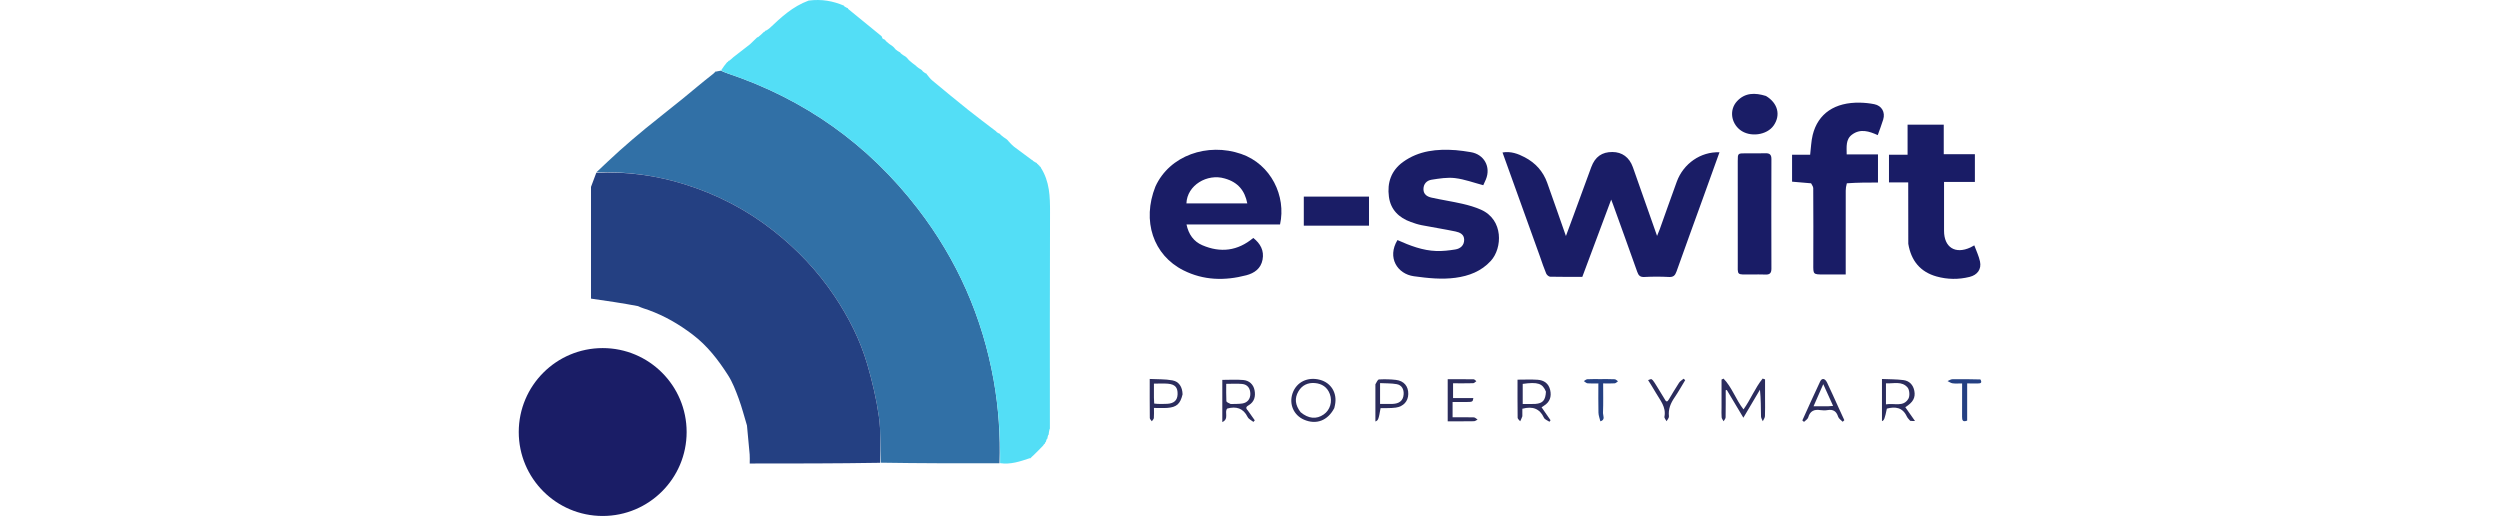
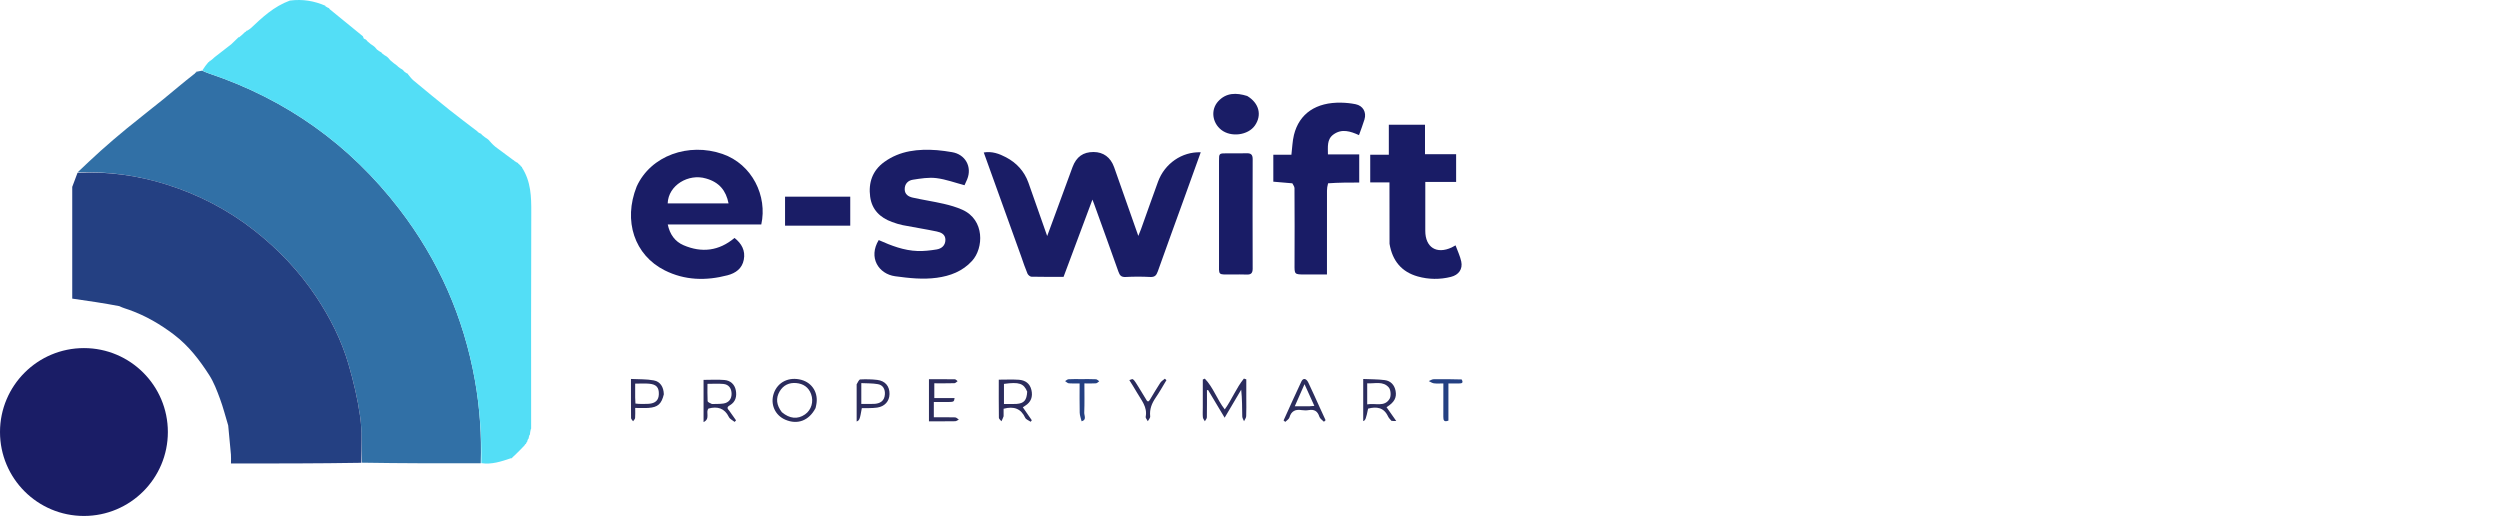
- <svg xmlns="http://www.w3.org/2000/svg" width="196" height="41" viewBox="0 0 196 41" fill="none">
-   <path d="M46.756 13.508C47.355 12.948 47.944 12.377 48.556 11.831C49.232 11.229 49.919 10.638 50.619 10.065C51.57 9.286 52.544 8.536 53.497 7.76C54.276 7.126 55.037 6.472 55.876 5.819C55.96 5.77 55.974 5.729 55.987 5.688C55.987 5.688 55.989 5.695 56.024 5.704C56.069 5.671 56.079 5.628 56.089 5.585C56.089 5.585 56.094 5.594 56.109 5.618C56.242 5.6 56.36 5.557 56.511 5.541C56.72 5.633 56.895 5.704 57.073 5.764C63.111 7.794 68.082 11.329 71.965 16.377C75.041 20.375 77.025 24.863 77.908 29.837C78.288 31.98 78.43 34.138 78.36 36.321C75.225 36.328 72.138 36.325 69.051 36.275C69.011 35.033 69.07 33.824 68.903 32.647C68.709 31.27 68.385 29.903 67.995 28.567C67.438 26.653 66.537 24.88 65.43 23.224C64.112 21.252 62.494 19.552 60.626 18.083C58.545 16.447 56.233 15.254 53.721 14.463C51.46 13.752 49.132 13.431 46.756 13.508Z" fill="#3170A6" />
-   <path d="M78.408 36.311C78.43 34.138 78.288 31.98 77.908 29.837C77.025 24.863 75.041 20.375 71.965 16.377C68.082 11.329 63.111 7.794 57.073 5.764C56.895 5.704 56.72 5.633 56.533 5.519C56.687 5.269 56.851 5.067 57.016 4.865C57.016 4.865 57.017 4.872 57.044 4.87C57.087 4.832 57.103 4.797 57.119 4.762C57.119 4.762 57.12 4.77 57.151 4.774C57.284 4.682 57.386 4.585 57.489 4.489C57.909 4.161 58.329 3.834 58.802 3.469C59.031 3.259 59.206 3.085 59.381 2.912C59.381 2.912 59.382 2.919 59.416 2.926C59.598 2.787 59.746 2.642 59.894 2.497C59.894 2.497 59.897 2.505 59.923 2.504C59.966 2.468 59.982 2.433 59.998 2.398C59.998 2.398 59.999 2.406 60.031 2.414C60.154 2.351 60.245 2.28 60.336 2.208C61.236 1.362 62.132 0.511 63.395 0.046C64.421 -0.088 65.315 0.08 66.179 0.449C66.179 0.449 66.172 0.452 66.176 0.484C66.283 0.563 66.385 0.609 66.488 0.654C66.488 0.654 66.481 0.656 66.481 0.678C66.51 0.72 66.537 0.74 66.565 0.759C67.414 1.45 68.263 2.141 69.109 2.835C69.142 2.861 69.141 2.928 69.19 3.018C69.26 3.07 69.297 3.079 69.334 3.088C69.373 3.117 69.413 3.146 69.477 3.239C69.651 3.404 69.801 3.504 69.951 3.604C69.991 3.634 70.031 3.663 70.097 3.733C70.136 3.789 70.149 3.802 70.162 3.814C70.162 3.814 70.198 3.829 70.212 3.875C70.338 3.982 70.449 4.044 70.561 4.105C70.561 4.105 70.603 4.131 70.621 4.182C70.751 4.296 70.862 4.36 70.974 4.423C71.016 4.454 71.057 4.484 71.126 4.557C71.154 4.599 71.19 4.635 71.19 4.635C71.19 4.635 71.226 4.652 71.241 4.7C71.442 4.884 71.627 5.021 71.812 5.157C71.812 5.157 71.846 5.168 71.859 5.213C71.985 5.322 72.097 5.386 72.21 5.45C72.251 5.48 72.291 5.51 72.358 5.604C72.475 5.708 72.566 5.751 72.657 5.793C72.657 5.793 72.648 5.798 72.66 5.827C72.809 6.007 72.93 6.177 73.086 6.306C74.018 7.08 74.951 7.853 75.898 8.609C76.615 9.182 77.352 9.729 78.08 10.287C78.08 10.287 78.119 10.309 78.136 10.353C78.229 10.426 78.304 10.456 78.38 10.485C78.395 10.495 78.41 10.505 78.445 10.565C78.608 10.71 78.751 10.806 78.895 10.9C78.934 10.93 78.974 10.959 79.04 11.034C79.078 11.094 79.093 11.107 79.112 11.116C79.112 11.116 79.147 11.132 79.16 11.177C79.287 11.318 79.4 11.416 79.513 11.513C79.945 11.832 80.376 12.151 80.853 12.506C80.927 12.561 80.958 12.576 80.991 12.586C80.991 12.586 80.977 12.585 80.986 12.613C81.094 12.691 81.194 12.739 81.294 12.788C81.294 12.788 81.287 12.79 81.29 12.817C81.327 12.86 81.363 12.876 81.398 12.892C81.398 12.892 81.39 12.894 81.396 12.918C81.435 12.96 81.468 12.978 81.5 12.997C81.5 12.997 81.492 12.996 81.494 13.023C81.532 13.066 81.568 13.082 81.603 13.098C81.603 13.098 81.596 13.099 81.592 13.133C82.303 14.233 82.326 15.43 82.322 16.658C82.3 22.302 82.311 27.945 82.311 33.589C82.311 33.589 82.316 33.624 82.281 33.666C82.236 33.834 82.226 33.959 82.216 34.084C82.216 34.084 82.212 34.078 82.183 34.093C82.139 34.203 82.126 34.299 82.113 34.394C82.113 34.394 82.11 34.387 82.078 34.401C82.03 34.49 82.014 34.564 81.998 34.638C81.998 34.638 82.004 34.642 81.969 34.659C81.925 34.719 81.915 34.762 81.906 34.804C81.906 34.804 81.903 34.798 81.876 34.805C81.829 34.849 81.809 34.886 81.79 34.924C81.56 35.163 81.33 35.403 81.045 35.676C80.918 35.785 80.847 35.861 80.775 35.937C80.775 35.937 80.772 35.929 80.736 35.922C79.959 36.185 79.216 36.433 78.408 36.311Z" fill="#53DEF6" />
-   <path d="M46.749 13.546C49.132 13.431 51.46 13.752 53.721 14.463C56.233 15.254 58.545 16.447 60.626 18.083C62.494 19.552 64.112 21.252 65.43 23.224C66.537 24.88 67.438 26.653 67.995 28.567C68.385 29.903 68.709 31.27 68.903 32.647C69.07 33.824 69.011 35.033 69.003 36.283C65.57 36.339 62.185 36.339 58.778 36.339C58.778 36.074 58.793 35.855 58.775 35.638C58.71 34.877 58.634 34.117 58.562 33.356C58.349 32.654 58.168 31.94 57.914 31.253C57.679 30.618 57.434 29.968 57.071 29.404C56.309 28.217 55.461 27.109 54.304 26.232C53.226 25.414 52.091 24.756 50.828 24.302C50.576 24.211 50.315 24.144 50.019 24C48.776 23.762 47.573 23.589 46.334 23.411C46.334 20.554 46.334 17.603 46.334 14.652C46.47 14.296 46.605 13.94 46.749 13.546Z" fill="#244082" />
-   <ellipse cx="47.251" cy="33.871" rx="6.581" ry="6.581" fill="#1A1D66" />
-   <path d="M120.729 20.099C119.752 17.372 118.781 14.68 117.797 11.954C118.451 11.843 119.013 12.054 119.541 12.331C120.373 12.767 120.978 13.429 121.298 14.322C121.785 15.682 122.257 17.047 122.769 18.505C122.985 17.921 123.172 17.417 123.357 16.912C123.824 15.641 124.284 14.368 124.756 13.099C125.058 12.288 125.594 11.914 126.41 11.917C127.171 11.92 127.74 12.329 128.018 13.109C128.644 14.867 129.258 16.628 129.914 18.496C130.007 18.265 130.071 18.12 130.125 17.971C130.57 16.729 131.006 15.482 131.46 14.243C131.98 12.822 133.337 11.882 134.808 11.939C134.368 13.16 133.935 14.368 133.498 15.576C132.811 17.479 132.115 19.378 131.439 21.285C131.329 21.593 131.198 21.734 130.845 21.715C130.205 21.681 129.56 21.681 128.919 21.715C128.583 21.733 128.46 21.597 128.359 21.311C127.736 19.549 127.098 17.794 126.465 16.037C126.428 15.935 126.388 15.835 126.317 15.648C125.55 17.702 124.809 19.684 124.054 21.705C123.224 21.705 122.379 21.714 121.536 21.694C121.426 21.691 121.27 21.557 121.222 21.446C121.041 21.017 120.894 20.574 120.729 20.099Z" fill="#1A1D66" />
-   <path d="M90.585 14.623C91.694 12.187 94.667 11.159 97.309 12.068C99.65 12.874 100.848 15.381 100.355 17.596C97.939 17.596 95.515 17.596 93.022 17.596C93.184 18.377 93.589 18.938 94.263 19.226C95.686 19.836 97.036 19.68 98.257 18.654C98.818 19.096 99.121 19.65 98.984 20.361C98.851 21.052 98.353 21.413 97.706 21.582C96.022 22.022 94.363 21.988 92.784 21.195C90.412 20.005 89.513 17.317 90.585 14.623ZM96.021 13.993C94.649 13.582 93.064 14.523 93.016 15.945C94.594 15.945 96.171 15.945 97.788 15.945C97.593 14.947 97.064 14.286 96.021 13.993Z" fill="#1A1D66" />
-   <path d="M109.561 18.821C110.545 19.261 111.535 19.643 112.613 19.679C113.106 19.695 113.607 19.637 114.095 19.558C114.497 19.493 114.79 19.241 114.791 18.799C114.791 18.37 114.447 18.218 114.11 18.147C113.229 17.964 112.338 17.826 111.455 17.654C111.167 17.597 110.883 17.504 110.606 17.404C109.669 17.064 109.026 16.438 108.891 15.425C108.744 14.325 109.067 13.372 109.993 12.701C111.238 11.8 112.668 11.665 114.143 11.773C114.531 11.802 114.916 11.867 115.3 11.927C116.351 12.094 116.9 13.079 116.495 14.063C116.424 14.234 116.343 14.402 116.289 14.521C115.539 14.323 114.821 14.054 114.082 13.964C113.481 13.89 112.847 13.995 112.239 14.089C111.866 14.148 111.594 14.409 111.599 14.84C111.604 15.249 111.902 15.42 112.229 15.493C113.032 15.672 113.847 15.793 114.649 15.976C115.145 16.09 115.643 16.233 116.107 16.439C117.894 17.231 117.788 19.458 116.882 20.451C116.131 21.274 115.163 21.635 114.114 21.777C113.027 21.924 111.943 21.807 110.851 21.658C109.552 21.481 108.73 20.193 109.561 18.821Z" fill="#1A1D66" />
-   <path d="M141.989 14.371C141.503 14.33 141.016 14.288 140.498 14.243C140.498 13.57 140.498 12.873 140.498 12.133C140.964 12.133 141.441 12.133 141.916 12.133C141.983 11.585 141.995 11.067 142.116 10.576C142.532 8.895 143.858 8.004 145.834 8.049C146.206 8.057 146.582 8.095 146.946 8.169C147.53 8.287 147.819 8.797 147.643 9.372C147.521 9.774 147.366 10.166 147.215 10.594C146.545 10.29 145.858 10.064 145.2 10.553C144.689 10.932 144.78 11.518 144.78 12.107C145.598 12.107 146.405 12.107 147.234 12.107C147.234 12.848 147.234 13.543 147.234 14.31C146.431 14.31 145.638 14.31 144.793 14.37C144.729 14.601 144.706 14.771 144.706 14.941C144.704 16.771 144.704 18.601 144.704 20.431C144.704 20.779 144.704 21.128 144.704 21.519C144.085 21.519 143.54 21.519 142.996 21.519C142.14 21.519 142.157 21.519 142.162 20.707C142.172 18.72 142.168 16.733 142.158 14.747C142.157 14.622 142.048 14.497 141.989 14.371Z" fill="#191C66" />
-   <path d="M149.61 19.114C149.604 17.494 149.604 15.915 149.604 14.301C149.056 14.301 148.592 14.301 148.096 14.301C148.096 13.57 148.096 12.874 148.096 12.13C148.556 12.13 149.034 12.13 149.554 12.13C149.554 11.324 149.554 10.563 149.554 9.776C150.514 9.776 151.432 9.776 152.39 9.776C152.39 10.528 152.39 11.289 152.39 12.091C153.217 12.091 154.008 12.091 154.831 12.091C154.831 12.827 154.831 13.524 154.831 14.266C154.058 14.266 153.268 14.266 152.413 14.266C152.413 14.709 152.413 15.109 152.413 15.51C152.413 16.371 152.413 17.233 152.413 18.095C152.412 19.395 153.293 19.951 154.482 19.4C154.566 19.361 154.645 19.312 154.785 19.236C154.94 19.662 155.139 20.066 155.231 20.494C155.363 21.105 155.029 21.556 154.421 21.708C153.554 21.924 152.68 21.914 151.828 21.676C150.559 21.321 149.832 20.453 149.61 19.114Z" fill="#191C66" />
-   <path d="M104.923 15.416C105.749 15.416 106.528 15.416 107.33 15.416C107.33 16.192 107.33 16.923 107.33 17.694C105.639 17.694 103.944 17.694 102.218 17.694C102.218 16.958 102.218 16.216 102.218 15.416C103.103 15.416 103.99 15.416 104.923 15.416Z" fill="#1A1D66" />
-   <path d="M138.451 7.524C139.387 8.082 139.621 9.025 139.055 9.839C138.521 10.608 137.181 10.781 136.416 10.18C135.702 9.617 135.576 8.599 136.177 7.942C136.805 7.256 137.595 7.259 138.451 7.524Z" fill="#1A1D66" />
-   <path d="M137.279 21.52C136.113 21.512 136.243 21.644 136.241 20.508C136.237 17.878 136.24 15.248 136.24 12.618C136.24 12.023 136.244 12.021 136.849 12.02C137.365 12.019 137.883 12.032 138.399 12.015C138.732 12.004 138.88 12.112 138.879 12.469C138.87 15.334 138.871 18.199 138.879 21.064C138.88 21.414 138.745 21.541 138.405 21.524C138.046 21.506 137.685 21.52 137.279 21.52Z" fill="#191C66" />
-   <path d="M119.352 32.635C119.296 32.796 119.239 32.912 119.182 33.027C119.113 32.935 118.985 32.845 118.983 32.752C118.969 31.765 118.974 30.779 118.974 29.765C119.532 29.765 120.04 29.739 120.544 29.773C121.044 29.806 121.416 30.057 121.535 30.58C121.653 31.101 121.508 31.523 121.04 31.812C120.986 31.845 120.934 31.881 120.859 31.929C121.103 32.282 121.333 32.614 121.563 32.946C121.535 32.986 121.506 33.026 121.478 33.066C121.33 32.963 121.113 32.893 121.047 32.753C120.711 32.029 120.157 31.833 119.352 32.045C119.352 32.197 119.352 32.393 119.352 32.635ZM121.202 30.706C120.938 30.056 120.57 29.932 119.381 30.097C119.381 30.614 119.381 31.133 119.381 31.674C119.614 31.674 119.817 31.675 120.02 31.674C120.139 31.673 120.258 31.676 120.377 31.666C120.948 31.622 121.167 31.389 121.202 30.706Z" fill="#2B2C5D" />
-   <path d="M134.969 31.95C134.969 31.185 134.969 30.471 134.969 29.756C135.022 29.732 135.074 29.708 135.127 29.684C135.794 30.375 136.09 31.332 136.691 32.097C137.247 31.325 137.595 30.416 138.191 29.68C138.254 29.701 138.317 29.722 138.38 29.743C138.38 30.244 138.38 30.744 138.38 31.244C138.38 31.706 138.393 32.169 138.372 32.63C138.366 32.764 138.261 32.893 138.202 33.025C138.154 32.9 138.066 32.776 138.064 32.651C138.05 31.966 138.057 31.282 137.981 30.551C137.569 31.247 137.158 31.943 136.681 32.749C136.203 31.949 135.792 31.261 135.381 30.573C135.352 30.581 135.324 30.587 135.295 30.594C135.295 31.302 135.302 32.011 135.288 32.719C135.286 32.823 135.186 32.925 135.131 33.028C135.077 32.925 134.987 32.826 134.976 32.719C134.953 32.481 134.969 32.24 134.969 31.95Z" fill="#2B2C5D" />
-   <path d="M97.833 32.187C98.029 32.462 98.202 32.708 98.375 32.955C98.339 32.996 98.304 33.037 98.268 33.077C98.114 32.952 97.896 32.858 97.816 32.696C97.469 31.993 96.92 31.842 96.216 32.03C95.961 32.309 96.39 32.831 95.829 33.092C95.829 31.936 95.829 30.857 95.829 29.782C96.389 29.782 96.935 29.745 97.473 29.793C97.935 29.834 98.267 30.13 98.357 30.596C98.447 31.057 98.351 31.495 97.914 31.759C97.715 31.878 97.617 31.965 97.833 32.187ZM96.486 31.675C96.791 31.663 97.102 31.68 97.401 31.633C97.81 31.568 98.028 31.272 98.026 30.879C98.025 30.472 97.825 30.141 97.377 30.101C96.981 30.065 96.578 30.093 96.136 30.093C96.136 30.563 96.124 31.003 96.148 31.441C96.152 31.523 96.305 31.597 96.486 31.675Z" fill="#2B2C5D" />
-   <path d="M113.883 32.16C113.883 32.362 113.883 32.512 113.883 32.714C114.468 32.714 115.011 32.705 115.552 32.722C115.651 32.725 115.746 32.836 115.843 32.896C115.748 32.941 115.654 33.023 115.558 33.024C114.878 33.036 114.197 33.03 113.5 33.03C113.5 31.923 113.5 30.865 113.5 29.73C114.181 29.73 114.857 29.725 115.533 29.737C115.605 29.738 115.676 29.834 115.747 29.885C115.663 29.94 115.581 30.04 115.495 30.043C114.983 30.058 114.47 30.05 113.92 30.05C113.92 30.44 113.92 30.805 113.92 31.207C114.457 31.207 114.981 31.207 115.511 31.207C115.462 31.517 115.462 31.517 114.846 31.517C114.542 31.517 114.238 31.517 113.883 31.517C113.883 31.744 113.883 31.927 113.883 32.16Z" fill="#2B2C5D" />
-   <path d="M149.76 32.993C149.648 32.867 149.548 32.766 149.491 32.644C149.162 31.937 148.596 31.862 147.929 32.036C147.775 32.805 147.713 32.975 147.546 33.013C147.546 31.934 147.546 30.862 147.546 29.712C148.118 29.738 148.682 29.728 149.234 29.8C149.696 29.861 149.995 30.174 150.084 30.645C150.185 31.178 149.981 31.549 149.375 31.923C149.5 32.101 149.624 32.278 149.748 32.454C149.863 32.619 149.979 32.783 150.137 33.008C149.976 33.008 149.884 33.008 149.76 32.993ZM147.859 30.783C147.859 31.068 147.859 31.353 147.859 31.702C148.509 31.584 149.213 31.933 149.613 31.269C149.744 31.052 149.712 30.566 149.551 30.378C149.107 29.859 148.466 30.083 147.859 30.055C147.859 30.314 147.859 30.5 147.859 30.783Z" fill="#2B2C5D" />
-   <path d="M104.609 31.993C104.094 32.982 103.194 33.317 102.238 32.905C101.421 32.553 101.042 31.678 101.338 30.83C101.646 29.948 102.529 29.518 103.493 29.779C104.372 30.018 104.855 30.834 104.662 31.756C104.648 31.822 104.638 31.89 104.609 31.993ZM101.967 32.316C102.58 32.83 103.208 32.891 103.782 32.491C104.283 32.142 104.475 31.484 104.26 30.896C104.06 30.349 103.637 30.081 103.095 30.032C102.551 29.982 102.084 30.193 101.797 30.682C101.477 31.227 101.54 31.759 101.967 32.316Z" fill="#2B2C5D" />
-   <path d="M92.714 30.914C92.533 31.671 92.246 31.926 91.518 31.979C91.198 32.002 90.874 31.983 90.47 31.983C90.47 32.279 90.484 32.528 90.462 32.773C90.454 32.861 90.359 32.942 90.303 33.027C90.248 32.942 90.146 32.858 90.145 32.773C90.134 31.784 90.138 30.795 90.138 29.71C90.751 29.742 91.348 29.714 91.92 29.821C92.438 29.919 92.698 30.334 92.714 30.914ZM90.468 31.17C90.474 31.32 90.481 31.47 90.489 31.639C90.597 31.649 90.679 31.664 90.76 31.665C91.017 31.666 91.274 31.675 91.53 31.658C92.054 31.623 92.308 31.376 92.323 30.911C92.34 30.384 92.135 30.136 91.575 30.083C91.224 30.05 90.868 30.077 90.468 30.077C90.468 30.428 90.468 30.75 90.468 31.17Z" fill="#2B2C5D" />
-   <path d="M107.831 30.13C107.926 29.965 108.015 29.753 108.116 29.748C108.556 29.725 109.004 29.732 109.442 29.784C110.072 29.858 110.42 30.283 110.409 30.892C110.399 31.46 110.034 31.867 109.436 31.956C109.235 31.986 109.028 31.989 108.824 31.995C108.624 32.001 108.424 31.997 108.237 31.997C108.086 32.872 108.057 32.957 107.831 33.044C107.831 32.071 107.831 31.125 107.831 30.13ZM109.182 31.666C109.669 31.647 110.01 31.438 110.045 30.92C110.072 30.53 109.909 30.189 109.498 30.117C109.073 30.043 108.633 30.059 108.197 30.036C108.197 30.624 108.197 31.127 108.197 31.666C108.514 31.666 108.802 31.666 109.182 31.666Z" fill="#2B2C5D" />
-   <path d="M144.136 31.94C144.297 32.299 144.447 32.621 144.596 32.943C144.553 32.983 144.51 33.025 144.467 33.066C144.345 32.936 144.16 32.826 144.111 32.673C143.974 32.245 143.725 32.077 143.282 32.151C143.099 32.182 142.902 32.18 142.718 32.152C142.231 32.076 141.908 32.219 141.763 32.727C141.724 32.863 141.548 32.961 141.434 33.076C141.39 33.038 141.347 33 141.303 32.962C141.766 31.943 142.22 30.92 142.699 29.909C142.838 29.615 143.082 29.658 143.243 29.996C143.545 30.628 143.831 31.267 144.136 31.94ZM143.312 31.853C143.434 31.843 143.557 31.834 143.715 31.822C143.45 31.235 143.208 30.703 142.944 30.119C142.678 30.723 142.437 31.27 142.181 31.853C142.574 31.853 142.898 31.853 143.312 31.853Z" fill="#2B2C5D" />
-   <path d="M125.416 29.722C125.842 29.723 126.218 29.714 126.593 29.733C126.681 29.737 126.764 29.837 126.85 29.893C126.765 29.949 126.683 30.046 126.594 30.053C126.323 30.074 126.049 30.06 125.687 30.06C125.687 30.839 125.705 31.599 125.675 32.357C125.666 32.581 125.885 32.918 125.469 33.031C125.416 32.806 125.325 32.581 125.319 32.354C125.3 31.607 125.312 30.859 125.312 30.061C124.999 30.061 124.73 30.077 124.464 30.053C124.363 30.043 124.27 29.939 124.173 29.878C124.263 29.827 124.351 29.738 124.445 29.732C124.751 29.713 125.059 29.724 125.416 29.722Z" fill="#244082" />
-   <path d="M155.264 29.748C155.419 30.018 155.277 30.064 155.07 30.062C154.8 30.059 154.531 30.061 154.226 30.061C154.226 31.059 154.226 32.013 154.226 32.975C153.883 33.107 153.825 32.953 153.827 32.68C153.835 31.828 153.83 30.977 153.83 30.061C153.552 30.061 153.316 30.083 153.087 30.053C152.948 30.035 152.819 29.938 152.686 29.876C152.813 29.826 152.94 29.733 153.068 29.731C153.786 29.719 154.504 29.728 155.264 29.748Z" fill="#244082" />
-   <path d="M130.515 31.299C130.651 31.569 130.741 31.475 130.838 31.314C131.101 30.876 131.359 30.434 131.639 30.007C131.723 29.879 131.874 29.795 131.994 29.691C132.036 29.729 132.078 29.766 132.119 29.804C131.842 30.259 131.584 30.727 131.283 31.166C130.973 31.617 130.781 32.082 130.845 32.644C130.858 32.762 130.724 32.897 130.658 33.024C130.599 32.906 130.472 32.774 130.492 32.671C130.641 31.906 130.152 31.38 129.82 30.797C129.629 30.461 129.417 30.137 129.21 29.8C129.599 29.689 129.378 29.449 130.515 31.299Z" fill="#2B2C5D" />
+ <svg xmlns="http://www.w3.org/2000/svg" width="220" height="46" viewBox="0 0 220 46" fill="none">
+   <path d="M6.831 15.162C7.503 14.534 8.164 13.892 8.851 13.28C9.61 12.604 10.381 11.941 11.167 11.297C12.234 10.424 13.328 9.582 14.398 8.711C15.271 7.999 16.126 7.265 17.068 6.531C17.162 6.476 17.177 6.43 17.193 6.384C17.193 6.384 17.194 6.393 17.233 6.403C17.284 6.365 17.295 6.317 17.306 6.269C17.306 6.269 17.312 6.279 17.329 6.306C17.479 6.286 17.611 6.238 17.781 6.219C18.015 6.323 18.211 6.402 18.411 6.47C25.189 8.749 30.769 12.717 35.127 18.382C38.579 22.87 40.806 27.908 41.797 33.49C42.224 35.896 42.383 38.319 42.305 40.768C38.786 40.777 35.321 40.773 31.856 40.717C31.811 39.323 31.877 37.966 31.69 36.644C31.472 35.1 31.108 33.564 30.671 32.065C30.045 29.917 29.034 27.926 27.792 26.068C26.312 23.854 24.496 21.946 22.399 20.297C20.064 18.461 17.469 17.122 14.649 16.235C12.111 15.436 9.498 15.076 6.831 15.162Z" fill="#3170A6" />
+   <path d="M42.359 40.757C42.383 38.318 42.224 35.896 41.797 33.49C40.806 27.908 38.579 22.87 35.127 18.382C30.769 12.717 25.189 8.749 18.411 6.469C18.211 6.402 18.015 6.323 17.805 6.195C17.977 5.914 18.162 5.687 18.347 5.461C18.347 5.461 18.349 5.469 18.379 5.466C18.427 5.424 18.445 5.385 18.463 5.345C18.463 5.345 18.464 5.354 18.499 5.359C18.648 5.255 18.763 5.147 18.878 5.038C19.349 4.671 19.821 4.303 20.352 3.894C20.609 3.658 20.806 3.463 21.002 3.268C21.002 3.268 21.003 3.277 21.041 3.284C21.245 3.128 21.412 2.966 21.578 2.803C21.578 2.803 21.581 2.812 21.611 2.811C21.659 2.77 21.677 2.731 21.695 2.692C21.695 2.692 21.696 2.701 21.732 2.71C21.87 2.639 21.972 2.559 22.074 2.478C23.084 1.529 24.09 0.573 25.507 0.051C26.659 -0.099 27.662 0.09 28.632 0.504C28.632 0.504 28.624 0.507 28.629 0.544C28.749 0.632 28.864 0.683 28.98 0.734C28.98 0.734 28.971 0.736 28.972 0.761C29.003 0.809 29.034 0.83 29.065 0.852C30.018 1.628 30.972 2.403 31.922 3.182C31.958 3.212 31.957 3.287 32.012 3.388C32.091 3.446 32.132 3.456 32.173 3.466C32.218 3.499 32.263 3.532 32.334 3.636C32.529 3.82 32.698 3.933 32.866 4.046C32.911 4.078 32.956 4.111 33.03 4.191C33.074 4.253 33.089 4.267 33.103 4.281C33.103 4.281 33.143 4.298 33.159 4.35C33.3 4.47 33.425 4.539 33.551 4.607C33.551 4.607 33.598 4.637 33.618 4.694C33.764 4.822 33.889 4.893 34.015 4.965C34.061 4.999 34.108 5.034 34.186 5.115C34.217 5.162 34.257 5.203 34.257 5.203C34.257 5.203 34.297 5.222 34.314 5.276C34.539 5.483 34.747 5.635 34.955 5.788C34.955 5.788 34.993 5.801 35.008 5.851C35.149 5.974 35.276 6.046 35.402 6.117C35.447 6.151 35.493 6.185 35.568 6.29C35.7 6.407 35.802 6.455 35.904 6.502C35.904 6.502 35.894 6.508 35.907 6.541C36.075 6.743 36.211 6.934 36.385 7.078C37.431 7.947 38.479 8.814 39.541 9.663C40.346 10.306 41.173 10.92 41.99 11.547C41.99 11.547 42.035 11.572 42.054 11.621C42.157 11.703 42.242 11.736 42.327 11.769C42.344 11.78 42.362 11.791 42.4 11.859C42.583 12.022 42.744 12.129 42.905 12.235C42.95 12.268 42.995 12.301 43.068 12.384C43.111 12.453 43.128 12.467 43.148 12.477C43.148 12.477 43.188 12.495 43.203 12.545C43.345 12.704 43.472 12.813 43.599 12.922C44.084 13.281 44.568 13.639 45.103 14.038C45.187 14.1 45.221 14.116 45.258 14.127C45.258 14.127 45.243 14.126 45.252 14.158C45.374 14.245 45.486 14.3 45.598 14.354C45.598 14.354 45.59 14.356 45.593 14.387C45.636 14.435 45.675 14.453 45.715 14.471C45.715 14.471 45.706 14.473 45.713 14.499C45.757 14.547 45.793 14.568 45.83 14.588C45.83 14.588 45.821 14.587 45.823 14.618C45.865 14.666 45.905 14.684 45.945 14.701C45.945 14.701 45.937 14.703 45.932 14.742C46.731 15.976 46.757 17.319 46.752 18.698C46.727 25.032 46.74 31.367 46.74 37.702C46.74 37.702 46.745 37.741 46.706 37.789C46.655 37.977 46.644 38.117 46.633 38.258C46.633 38.258 46.629 38.251 46.595 38.268C46.547 38.392 46.532 38.498 46.517 38.605C46.517 38.605 46.514 38.598 46.478 38.614C46.424 38.713 46.406 38.796 46.388 38.879C46.388 38.879 46.395 38.884 46.356 38.904C46.306 38.971 46.296 39.018 46.285 39.066C46.285 39.066 46.282 39.059 46.251 39.066C46.198 39.116 46.176 39.158 46.154 39.2C45.897 39.469 45.639 39.738 45.319 40.044C45.176 40.167 45.096 40.252 45.016 40.337C45.016 40.337 45.012 40.329 44.971 40.321C44.1 40.616 43.266 40.895 42.359 40.757Z" fill="#53DEF6" />
+   <path d="M6.823 15.205C9.498 15.076 12.111 15.435 14.649 16.234C17.469 17.122 20.064 18.461 22.4 20.297C24.497 21.946 26.312 23.854 27.792 26.067C29.034 27.926 30.045 29.916 30.671 32.064C31.108 33.564 31.472 35.099 31.69 36.644C31.877 37.965 31.811 39.323 31.803 40.726C27.949 40.788 24.15 40.788 20.325 40.788C20.325 40.491 20.342 40.245 20.322 40.002C20.249 39.148 20.163 38.294 20.082 37.441C19.843 36.652 19.641 35.851 19.355 35.08C19.091 34.367 18.817 33.638 18.41 33.004C17.553 31.672 16.602 30.429 15.303 29.443C14.093 28.526 12.819 27.788 11.401 27.277C11.119 27.176 10.826 27.101 10.494 26.939C9.099 26.671 7.748 26.477 6.357 26.278C6.357 23.07 6.357 19.758 6.357 16.446C6.51 16.047 6.662 15.647 6.823 15.205Z" fill="#244082" />
+   <ellipse cx="7.386" cy="38.018" rx="7.386" ry="7.386" fill="#1A1D66" />
+   <path d="M89.862 22.561C88.765 19.499 87.675 16.478 86.571 13.418C87.305 13.293 87.935 13.53 88.529 13.841C89.462 14.331 90.141 15.074 90.501 16.076C91.047 17.602 91.577 19.134 92.152 20.771C92.394 20.116 92.604 19.55 92.812 18.983C93.336 17.557 93.853 16.128 94.382 14.704C94.722 13.793 95.322 13.373 96.238 13.377C97.093 13.38 97.731 13.839 98.043 14.714C98.746 16.687 99.435 18.665 100.172 20.761C100.276 20.502 100.348 20.339 100.408 20.172C100.908 18.777 101.397 17.378 101.907 15.987C102.491 14.392 104.014 13.338 105.665 13.402C105.171 14.772 104.685 16.128 104.195 17.483C103.423 19.619 102.642 21.752 101.883 23.892C101.76 24.238 101.612 24.395 101.217 24.374C100.498 24.336 99.774 24.336 99.055 24.375C98.678 24.395 98.54 24.242 98.426 23.92C97.727 21.944 97.011 19.973 96.3 18C96.259 17.887 96.214 17.774 96.134 17.564C95.273 19.87 94.442 22.094 93.594 24.363C92.662 24.363 91.714 24.373 90.767 24.35C90.645 24.347 90.469 24.196 90.416 24.072C90.212 23.591 90.047 23.093 89.862 22.561Z" fill="#1A1D66" />
+   <path d="M56.027 16.414C57.272 13.68 60.609 12.526 63.574 13.546C66.202 14.451 67.547 17.265 66.993 19.75C64.281 19.75 61.561 19.75 58.762 19.75C58.944 20.627 59.399 21.257 60.155 21.581C61.753 22.265 63.268 22.09 64.638 20.938C65.268 21.435 65.608 22.056 65.454 22.854C65.305 23.63 64.746 24.035 64.02 24.225C62.129 24.719 60.267 24.68 58.495 23.791C55.833 22.454 54.824 19.438 56.027 16.414ZM62.129 15.707C60.589 15.246 58.809 16.302 58.756 17.897C60.526 17.897 62.297 17.897 64.112 17.897C63.892 16.777 63.299 16.035 62.129 15.707Z" fill="#1A1D66" />
+   <path d="M77.327 21.126C78.431 21.619 79.542 22.048 80.752 22.089C81.305 22.107 81.868 22.041 82.416 21.953C82.867 21.88 83.195 21.598 83.196 21.101C83.197 20.62 82.811 20.448 82.432 20.37C81.443 20.164 80.444 20.009 79.452 19.816C79.129 19.752 78.811 19.648 78.5 19.535C77.447 19.154 76.726 18.451 76.574 17.314C76.41 16.08 76.772 15.009 77.812 14.257C79.209 13.245 80.814 13.093 82.47 13.215C82.904 13.247 83.337 13.32 83.768 13.388C84.947 13.575 85.564 14.68 85.109 15.785C85.03 15.978 84.939 16.166 84.878 16.3C84.036 16.078 83.231 15.776 82.401 15.674C81.726 15.591 81.015 15.709 80.332 15.815C79.913 15.88 79.608 16.174 79.614 16.658C79.619 17.116 79.954 17.308 80.321 17.39C81.222 17.591 82.138 17.727 83.037 17.933C83.594 18.061 84.153 18.221 84.674 18.452C86.679 19.341 86.561 21.84 85.544 22.956C84.701 23.88 83.614 24.285 82.437 24.444C81.217 24.609 80 24.477 78.774 24.31C77.316 24.111 76.393 22.666 77.327 21.126Z" fill="#1A1D66" />
+   <path d="M113.726 16.131C113.179 16.084 112.633 16.038 112.052 15.988C112.052 15.232 112.052 14.45 112.052 13.619C112.575 13.619 113.111 13.619 113.644 13.619C113.719 13.004 113.732 12.422 113.868 11.871C114.335 9.985 115.823 8.984 118.041 9.035C118.458 9.044 118.881 9.087 119.29 9.17C119.944 9.302 120.269 9.874 120.072 10.519C119.934 10.971 119.761 11.411 119.591 11.891C118.84 11.55 118.068 11.296 117.329 11.845C116.756 12.271 116.858 12.928 116.858 13.589C117.777 13.589 118.682 13.589 119.612 13.589C119.612 14.421 119.612 15.202 119.612 16.063C118.711 16.063 117.821 16.063 116.873 16.13C116.8 16.389 116.775 16.58 116.775 16.771C116.772 18.825 116.773 20.879 116.773 22.933C116.773 23.324 116.773 23.715 116.773 24.154C116.077 24.154 115.466 24.154 114.855 24.154C113.894 24.154 113.914 24.154 113.919 23.242C113.931 21.013 113.927 18.783 113.915 16.553C113.914 16.412 113.792 16.272 113.726 16.131Z" fill="#191C66" />
+   <path d="M122.279 21.455C122.273 19.636 122.273 17.864 122.273 16.053C121.658 16.053 121.137 16.053 120.58 16.053C120.58 15.232 120.58 14.45 120.58 13.615C121.096 13.615 121.633 13.615 122.217 13.615C122.217 12.71 122.217 11.857 122.217 10.974C123.294 10.974 124.325 10.974 125.4 10.974C125.4 11.817 125.4 12.671 125.4 13.571C126.328 13.571 127.216 13.571 128.139 13.571C128.139 14.398 128.139 15.18 128.139 16.012C127.272 16.012 126.386 16.012 125.426 16.012C125.426 16.511 125.426 16.96 125.426 17.409C125.426 18.376 125.426 19.343 125.425 20.311C125.425 21.77 126.414 22.395 127.748 21.776C127.842 21.732 127.931 21.677 128.088 21.591C128.262 22.069 128.485 22.524 128.589 23.004C128.736 23.69 128.362 24.196 127.679 24.366C126.706 24.608 125.725 24.597 124.769 24.33C123.345 23.932 122.529 22.957 122.279 21.455Z" fill="#191C66" />
+   <path d="M72.121 17.304C73.048 17.304 73.922 17.304 74.822 17.304C74.822 18.175 74.822 18.995 74.822 19.86C72.924 19.86 71.022 19.86 69.084 19.86C69.084 19.035 69.084 18.202 69.084 17.304C70.077 17.304 71.073 17.304 72.121 17.304Z" fill="#1A1D66" />
+   <path d="M109.754 8.446C110.804 9.072 111.067 10.13 110.432 11.044C109.832 11.907 108.328 12.101 107.47 11.426C106.668 10.795 106.527 9.652 107.201 8.915C107.906 8.145 108.793 8.148 109.754 8.446Z" fill="#1A1D66" />
+   <path d="M108.439 24.155C107.13 24.147 107.275 24.294 107.274 23.019C107.269 20.067 107.272 17.115 107.273 14.163C107.273 13.495 107.276 13.493 107.956 13.492C108.536 13.491 109.116 13.506 109.695 13.487C110.069 13.475 110.236 13.595 110.235 13.996C110.225 17.212 110.225 20.427 110.235 23.643C110.236 24.036 110.084 24.179 109.703 24.16C109.299 24.14 108.895 24.155 108.439 24.155Z" fill="#191C66" />
+   <path d="M88.317 36.632C88.253 36.812 88.19 36.942 88.126 37.072C88.048 36.969 87.904 36.867 87.902 36.763C87.886 35.655 87.892 34.548 87.892 33.41C88.519 33.41 89.089 33.381 89.654 33.418C90.216 33.456 90.634 33.738 90.767 34.325C90.899 34.909 90.737 35.384 90.211 35.708C90.15 35.745 90.092 35.785 90.008 35.839C90.282 36.234 90.54 36.607 90.798 36.98C90.766 37.025 90.734 37.07 90.703 37.115C90.537 37 90.293 36.921 90.219 36.764C89.841 35.951 89.22 35.731 88.317 35.969C88.317 36.14 88.317 36.36 88.317 36.632ZM90.393 34.466C90.096 33.737 89.683 33.597 88.349 33.783C88.349 34.363 88.349 34.945 88.349 35.553C88.611 35.553 88.838 35.554 89.066 35.553C89.2 35.552 89.334 35.555 89.466 35.544C90.108 35.494 90.353 35.232 90.393 34.466Z" fill="#2B2C5D" />
+   <path d="M105.846 35.862C105.846 35.004 105.846 34.202 105.846 33.4C105.905 33.373 105.964 33.346 106.023 33.319C106.772 34.095 107.104 35.169 107.779 36.027C108.403 35.16 108.793 34.141 109.463 33.314C109.533 33.338 109.604 33.362 109.674 33.386C109.674 33.947 109.674 34.508 109.674 35.07C109.674 35.589 109.689 36.108 109.665 36.626C109.658 36.776 109.541 36.921 109.475 37.069C109.42 36.929 109.322 36.79 109.319 36.649C109.304 35.881 109.312 35.112 109.226 34.292C108.764 35.073 108.302 35.854 107.768 36.759C107.231 35.862 106.769 35.09 106.308 34.317C106.276 34.325 106.244 34.333 106.212 34.341C106.212 35.136 106.219 35.931 106.204 36.725C106.201 36.842 106.089 36.956 106.028 37.072C105.967 36.957 105.866 36.845 105.854 36.725C105.827 36.459 105.846 36.188 105.846 35.862Z" fill="#2B2C5D" />
+   <path d="M64.163 36.128C64.382 36.437 64.577 36.714 64.771 36.99C64.731 37.036 64.691 37.082 64.65 37.128C64.477 36.987 64.233 36.882 64.143 36.7C63.754 35.91 63.137 35.741 62.348 35.952C62.062 36.265 62.542 36.851 61.913 37.145C61.913 35.847 61.913 34.636 61.913 33.429C62.542 33.429 63.154 33.388 63.758 33.441C64.277 33.487 64.649 33.819 64.751 34.343C64.851 34.86 64.744 35.352 64.253 35.648C64.03 35.782 63.92 35.879 64.163 36.128ZM62.65 35.553C62.993 35.54 63.341 35.56 63.678 35.507C64.136 35.434 64.381 35.101 64.379 34.66C64.378 34.203 64.154 33.832 63.651 33.787C63.205 33.747 62.754 33.778 62.258 33.778C62.258 34.305 62.243 34.799 62.271 35.291C62.276 35.383 62.447 35.466 62.65 35.553Z" fill="#2B2C5D" />
+   <path d="M82.177 36.098C82.178 36.324 82.178 36.493 82.178 36.72C82.835 36.72 83.443 36.71 84.051 36.729C84.162 36.733 84.269 36.856 84.378 36.924C84.271 36.974 84.165 37.066 84.058 37.068C83.294 37.081 82.53 37.075 81.748 37.075C81.748 35.831 81.748 34.644 81.748 33.37C82.512 33.37 83.271 33.365 84.03 33.378C84.111 33.379 84.19 33.487 84.27 33.545C84.176 33.606 84.083 33.719 83.987 33.721C83.412 33.738 82.837 33.73 82.219 33.73C82.219 34.167 82.219 34.578 82.219 35.028C82.822 35.028 83.41 35.028 84.005 35.028C83.95 35.377 83.95 35.377 83.258 35.377C82.917 35.377 82.576 35.377 82.177 35.377C82.177 35.631 82.177 35.836 82.177 36.098Z" fill="#2B2C5D" />
+   <path d="M122.447 37.033C122.322 36.892 122.209 36.778 122.146 36.641C121.776 35.848 121.141 35.764 120.393 35.959C120.22 36.822 120.15 37.013 119.963 37.055C119.963 35.845 119.963 34.641 119.963 33.35C120.605 33.38 121.237 33.368 121.857 33.449C122.376 33.517 122.711 33.869 122.812 34.398C122.925 34.996 122.696 35.413 122.015 35.832C122.156 36.032 122.295 36.23 122.434 36.428C122.564 36.613 122.694 36.797 122.871 37.05C122.69 37.05 122.587 37.05 122.447 37.033ZM120.314 34.552C120.314 34.872 120.314 35.192 120.314 35.584C121.044 35.452 121.834 35.843 122.283 35.098C122.43 34.854 122.394 34.309 122.213 34.097C121.715 33.515 120.995 33.766 120.314 33.735C120.314 34.026 120.314 34.235 120.314 34.552Z" fill="#2B2C5D" />
+   <path d="M71.769 35.911C71.19 37.021 70.18 37.397 69.107 36.934C68.19 36.539 67.764 35.557 68.097 34.605C68.442 33.616 69.433 33.133 70.516 33.426C71.502 33.693 72.044 34.61 71.828 35.644C71.812 35.719 71.801 35.795 71.769 35.911ZM68.803 36.273C69.49 36.85 70.196 36.918 70.84 36.469C71.403 36.078 71.618 35.34 71.376 34.68C71.152 34.066 70.677 33.764 70.069 33.709C69.458 33.653 68.933 33.89 68.611 34.439C68.252 35.05 68.324 35.648 68.803 36.273Z" fill="#2B2C5D" />
+   <path d="M58.417 34.7C58.213 35.549 57.892 35.836 57.074 35.895C56.714 35.921 56.351 35.899 55.898 35.899C55.898 36.232 55.914 36.511 55.889 36.785C55.88 36.885 55.773 36.976 55.71 37.071C55.648 36.976 55.534 36.882 55.533 36.786C55.521 35.676 55.525 34.566 55.525 33.348C56.213 33.384 56.883 33.353 57.525 33.473C58.106 33.582 58.399 34.048 58.417 34.7ZM55.895 34.987C55.903 35.155 55.91 35.323 55.919 35.513C56.04 35.525 56.132 35.541 56.224 35.542C56.512 35.544 56.801 35.554 57.087 35.535C57.676 35.495 57.961 35.218 57.978 34.696C57.997 34.104 57.767 33.826 57.138 33.767C56.744 33.73 56.345 33.76 55.895 33.76C55.895 34.154 55.895 34.515 55.895 34.987Z" fill="#2B2C5D" />
+   <path d="M75.385 33.82C75.491 33.635 75.592 33.396 75.704 33.39C76.199 33.365 76.701 33.373 77.193 33.431C77.9 33.514 78.291 33.992 78.278 34.675C78.267 35.313 77.857 35.769 77.186 35.869C76.96 35.903 76.729 35.906 76.499 35.913C76.275 35.92 76.05 35.915 75.841 35.915C75.67 36.897 75.638 36.993 75.385 37.09C75.385 35.998 75.385 34.936 75.385 33.82ZM76.901 35.543C77.448 35.522 77.831 35.288 77.87 34.707C77.9 34.268 77.718 33.886 77.255 33.805C76.779 33.722 76.285 33.74 75.795 33.714C75.795 34.374 75.795 34.938 75.795 35.544C76.152 35.544 76.474 35.544 76.901 35.543Z" fill="#2B2C5D" />
+   <path d="M116.135 35.851C116.316 36.254 116.484 36.615 116.652 36.976C116.603 37.022 116.555 37.068 116.507 37.114C116.369 36.969 116.162 36.846 116.107 36.674C115.954 36.194 115.674 36.004 115.177 36.088C114.971 36.123 114.75 36.121 114.544 36.089C113.997 36.003 113.634 36.164 113.471 36.734C113.428 36.887 113.23 36.996 113.102 37.126C113.053 37.084 113.004 37.041 112.955 36.998C113.475 35.855 113.984 34.706 114.522 33.571C114.678 33.241 114.952 33.289 115.133 33.669C115.471 34.378 115.793 35.095 116.135 35.851ZM115.21 35.753C115.348 35.742 115.486 35.732 115.663 35.718C115.364 35.06 115.094 34.462 114.797 33.807C114.499 34.484 114.228 35.098 113.94 35.753C114.382 35.753 114.745 35.753 115.21 35.753Z" fill="#2B2C5D" />
+   <path d="M95.123 33.362C95.602 33.362 96.023 33.352 96.444 33.374C96.543 33.379 96.636 33.49 96.733 33.553C96.637 33.616 96.545 33.725 96.445 33.733C96.141 33.756 95.834 33.741 95.427 33.741C95.427 34.615 95.448 35.468 95.414 36.319C95.404 36.57 95.65 36.949 95.182 37.076C95.123 36.822 95.02 36.57 95.014 36.316C94.993 35.477 95.006 34.638 95.006 33.742C94.655 33.742 94.353 33.76 94.055 33.733C93.941 33.722 93.836 33.605 93.728 33.537C93.829 33.48 93.928 33.379 94.033 33.373C94.376 33.351 94.722 33.363 95.123 33.362Z" fill="#244082" />
+   <path d="M128.626 33.391C128.8 33.694 128.641 33.745 128.408 33.743C128.105 33.74 127.803 33.742 127.461 33.742C127.461 34.863 127.461 35.932 127.461 37.013C127.076 37.161 127.01 36.989 127.013 36.681C127.022 35.726 127.016 34.77 127.016 33.743C126.704 33.743 126.44 33.767 126.183 33.733C126.026 33.713 125.882 33.604 125.732 33.535C125.875 33.478 126.017 33.374 126.161 33.372C126.967 33.358 127.773 33.368 128.626 33.391Z" fill="#244082" />
+   <path d="M100.846 35.131C100.999 35.434 101.1 35.329 101.208 35.149C101.503 34.657 101.793 34.161 102.108 33.682C102.202 33.538 102.372 33.444 102.507 33.326C102.554 33.369 102.6 33.411 102.647 33.454C102.336 33.964 102.046 34.489 101.708 34.982C101.36 35.489 101.145 36.01 101.217 36.642C101.232 36.774 101.081 36.925 101.007 37.068C100.941 36.935 100.798 36.788 100.821 36.672C100.987 35.813 100.439 35.222 100.066 34.568C99.852 34.191 99.614 33.827 99.381 33.449C99.818 33.324 99.57 33.054 100.846 35.131Z" fill="#2B2C5D" />
</svg>
